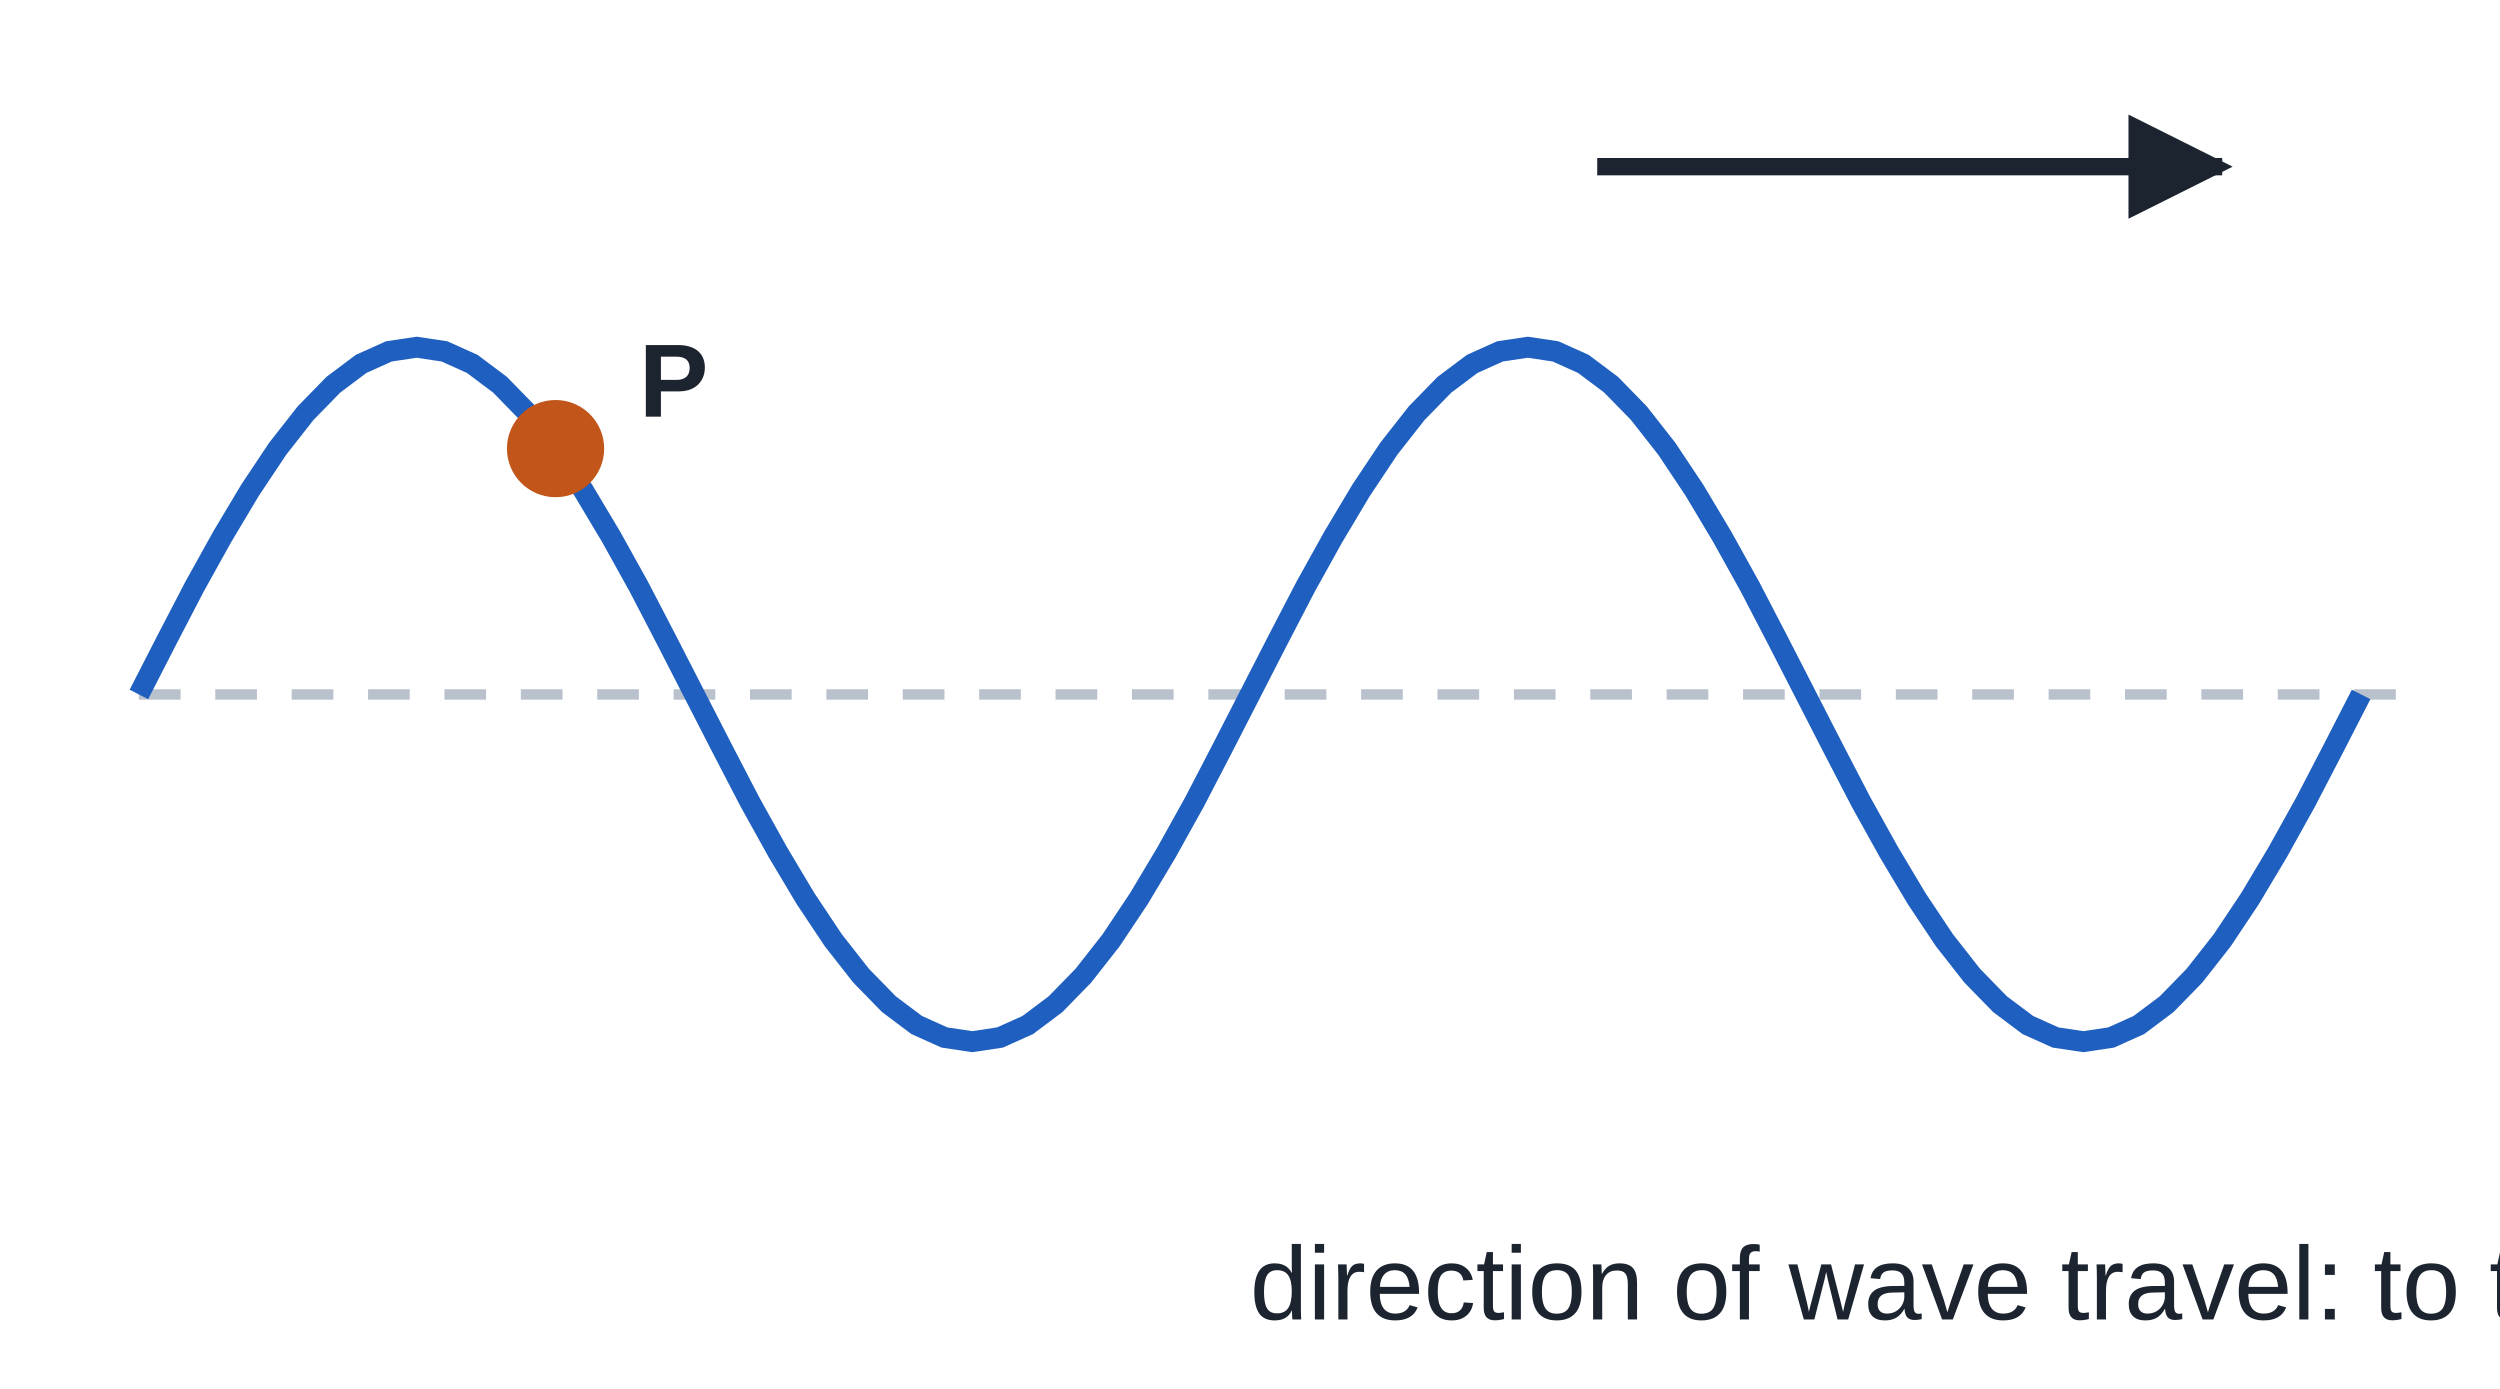
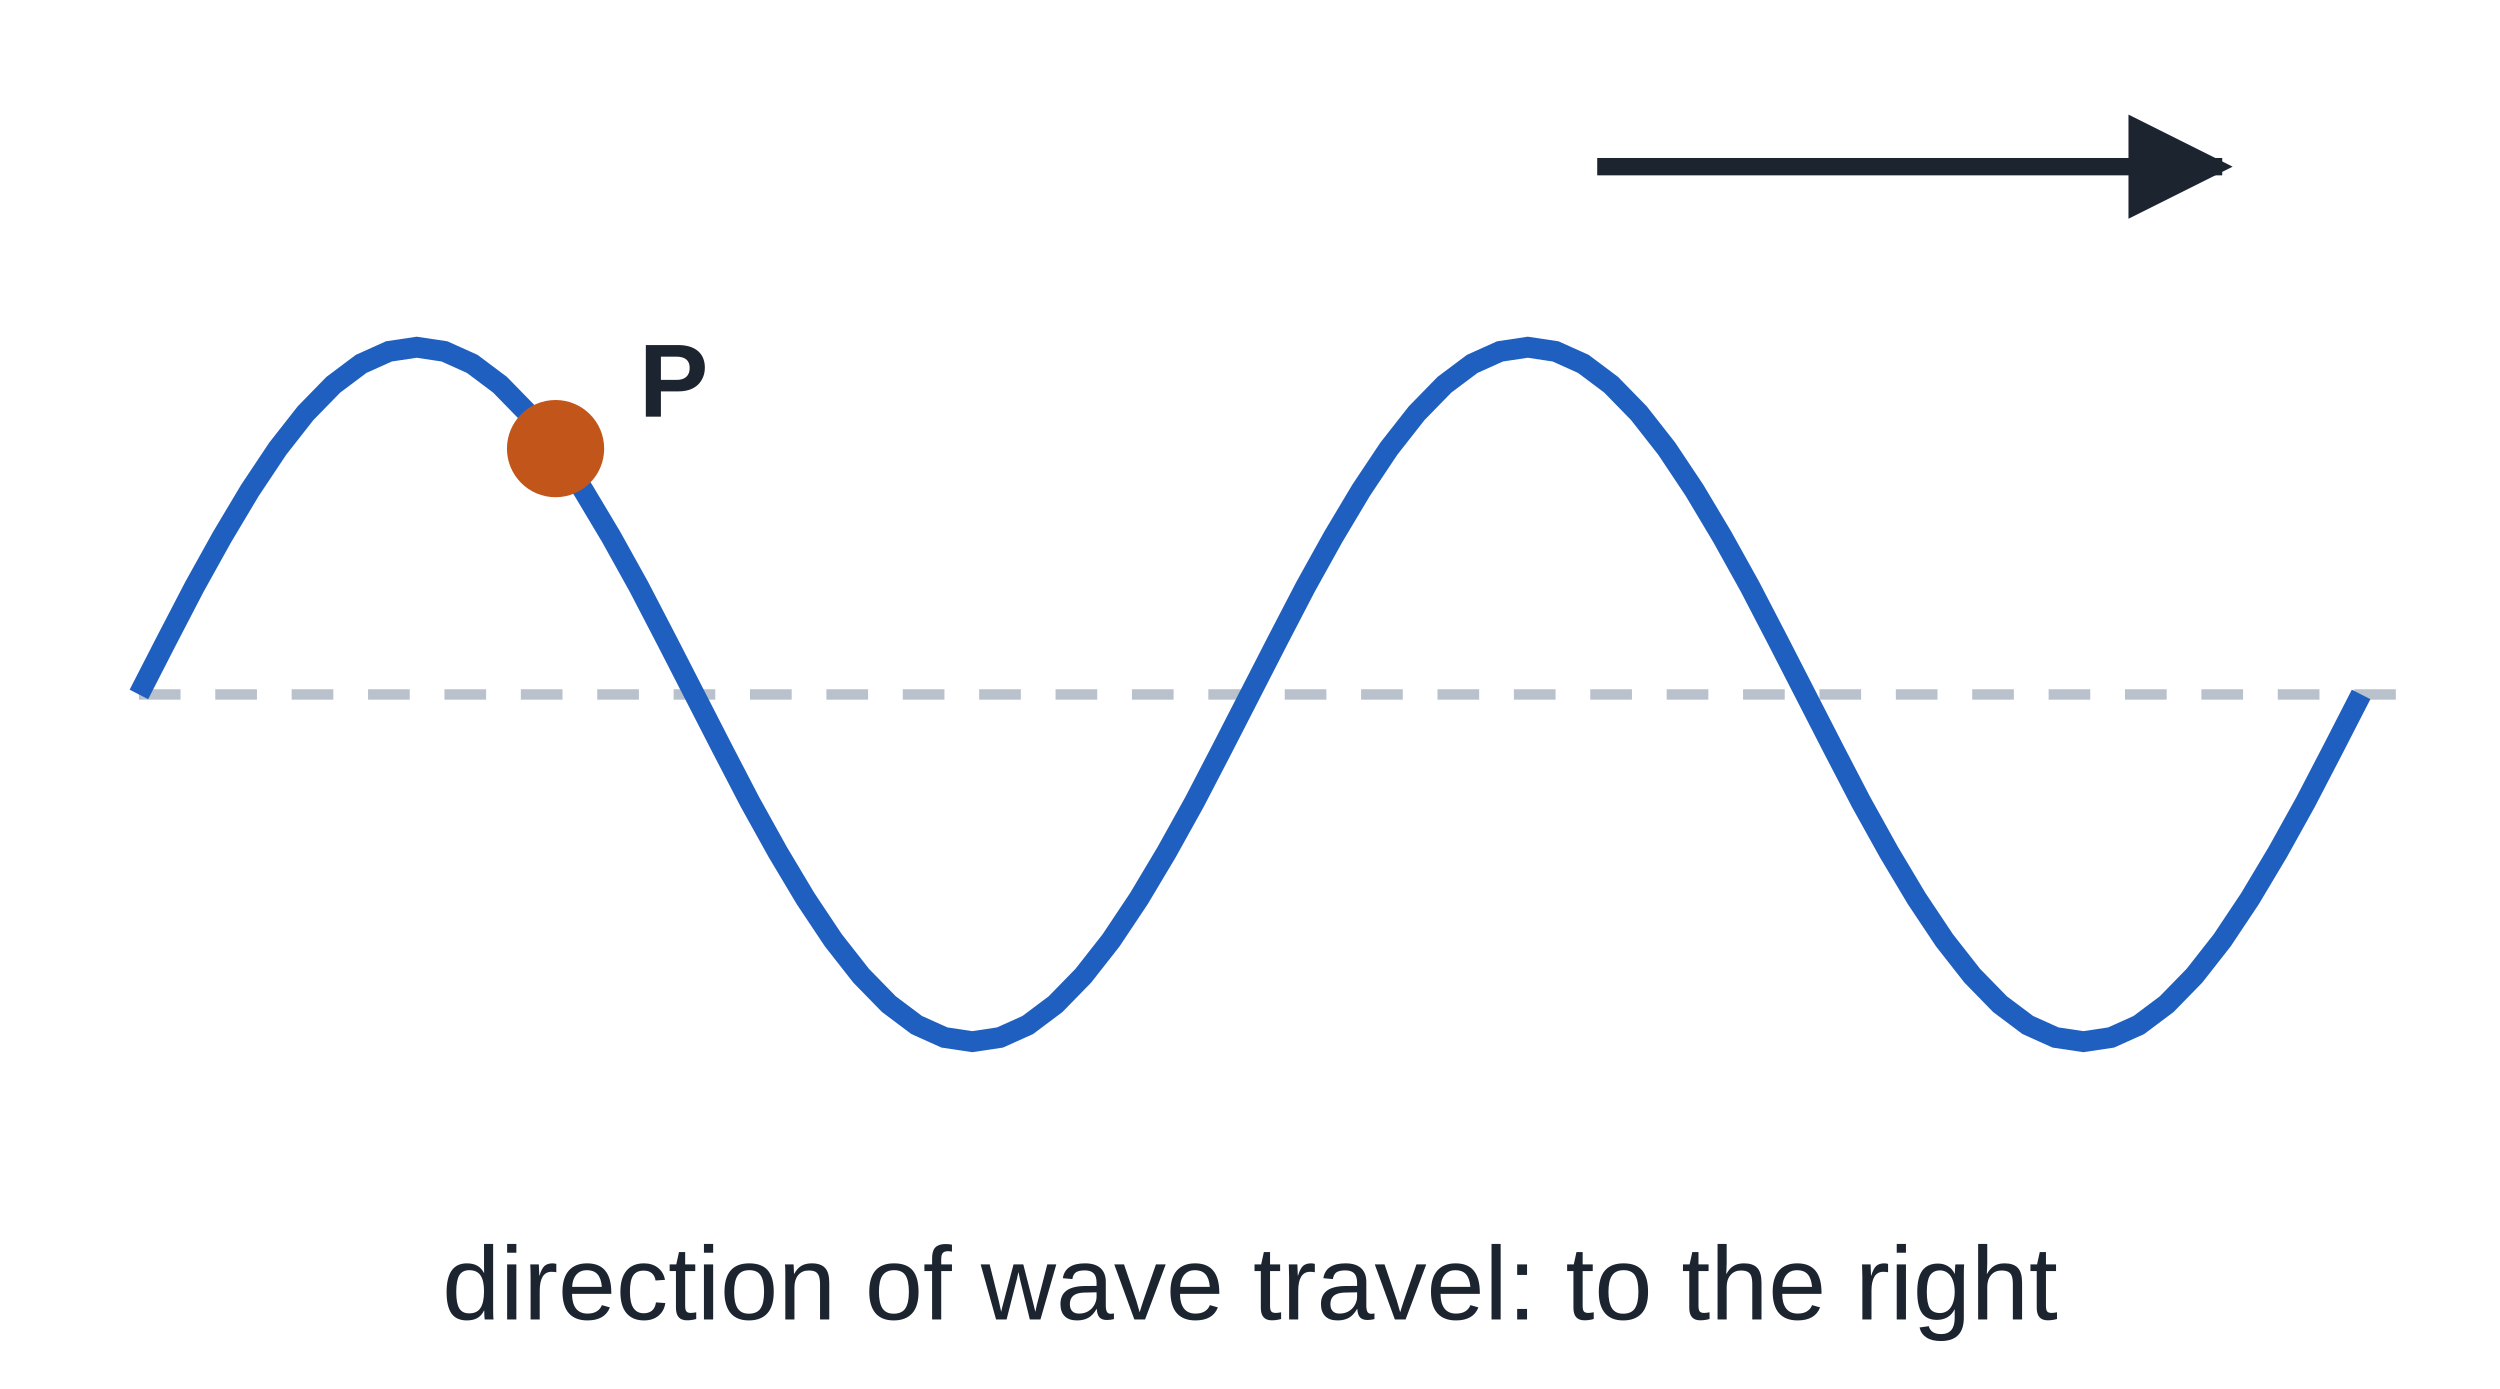
<svg xmlns="http://www.w3.org/2000/svg" viewBox="0 0 360 200" font-family="Arial, sans-serif" font-size="15" fill="#1c2430">
  <defs>
    <marker id="h" viewBox="0 0 10 10" refX="9" refY="5" markerWidth="6" markerHeight="6" orient="auto">
      <path d="M0 0 L10 5 L0 10 z" fill="#1c2430" />
    </marker>
  </defs>
  <line x1="20" y1="100" x2="345" y2="100" stroke="#b9c1cc" stroke-width="1.5" stroke-dasharray="6 5" />
  <polyline points="20,100 24,92.2 28,84.5 32,77.3 36,70.6 40,64.6 44,59.5 48,55.4 52,52.4 56,50.6 60,50 64,50.6 68,52.4 72,55.4 76,59.5 80,64.6 84,70.6 88,77.3 92,84.5 96,92.2 100,100 104,107.8 108,115.5 112,122.7 116,129.4 120,135.4 124,140.5 128,144.6 132,147.6 136,149.4 140,150 144,149.4 148,147.6 152,144.6 156,140.5 160,135.4 164,129.4 168,122.7 172,115.5 176,107.8 180,100 184,92.2 188,84.5 192,77.3 196,70.6 200,64.6 204,59.5 208,55.4 212,52.4 216,50.6 220,50 224,50.6 228,52.4 232,55.4 236,59.5 240,64.6 244,70.6 248,77.3 252,84.5 256,92.2 260,100 264,107.8 268,115.5 272,122.7 276,129.4 280,135.4 284,140.5 288,144.6 292,147.6 296,149.4 300,150 304,149.4 308,147.6 312,144.6 316,140.5 320,135.4 324,129.4 328,122.7 332,115.5 336,107.8 340,100" fill="none" stroke="#1f5fbf" stroke-width="3" />
  <circle cx="80" cy="64.6" r="7" fill="#c2561a" />
  <text x="92" y="60" font-weight="bold">P</text>
  <line x1="230" y1="24" x2="320" y2="24" stroke="#1c2430" stroke-width="2.5" marker-end="url(#h)" />
-   <text x="180" y="190">direction of wave travel: to the right</text>
+   <text x="180" y="190" text-anchor="middle">direction of wave travel: to the right</text>
</svg>
